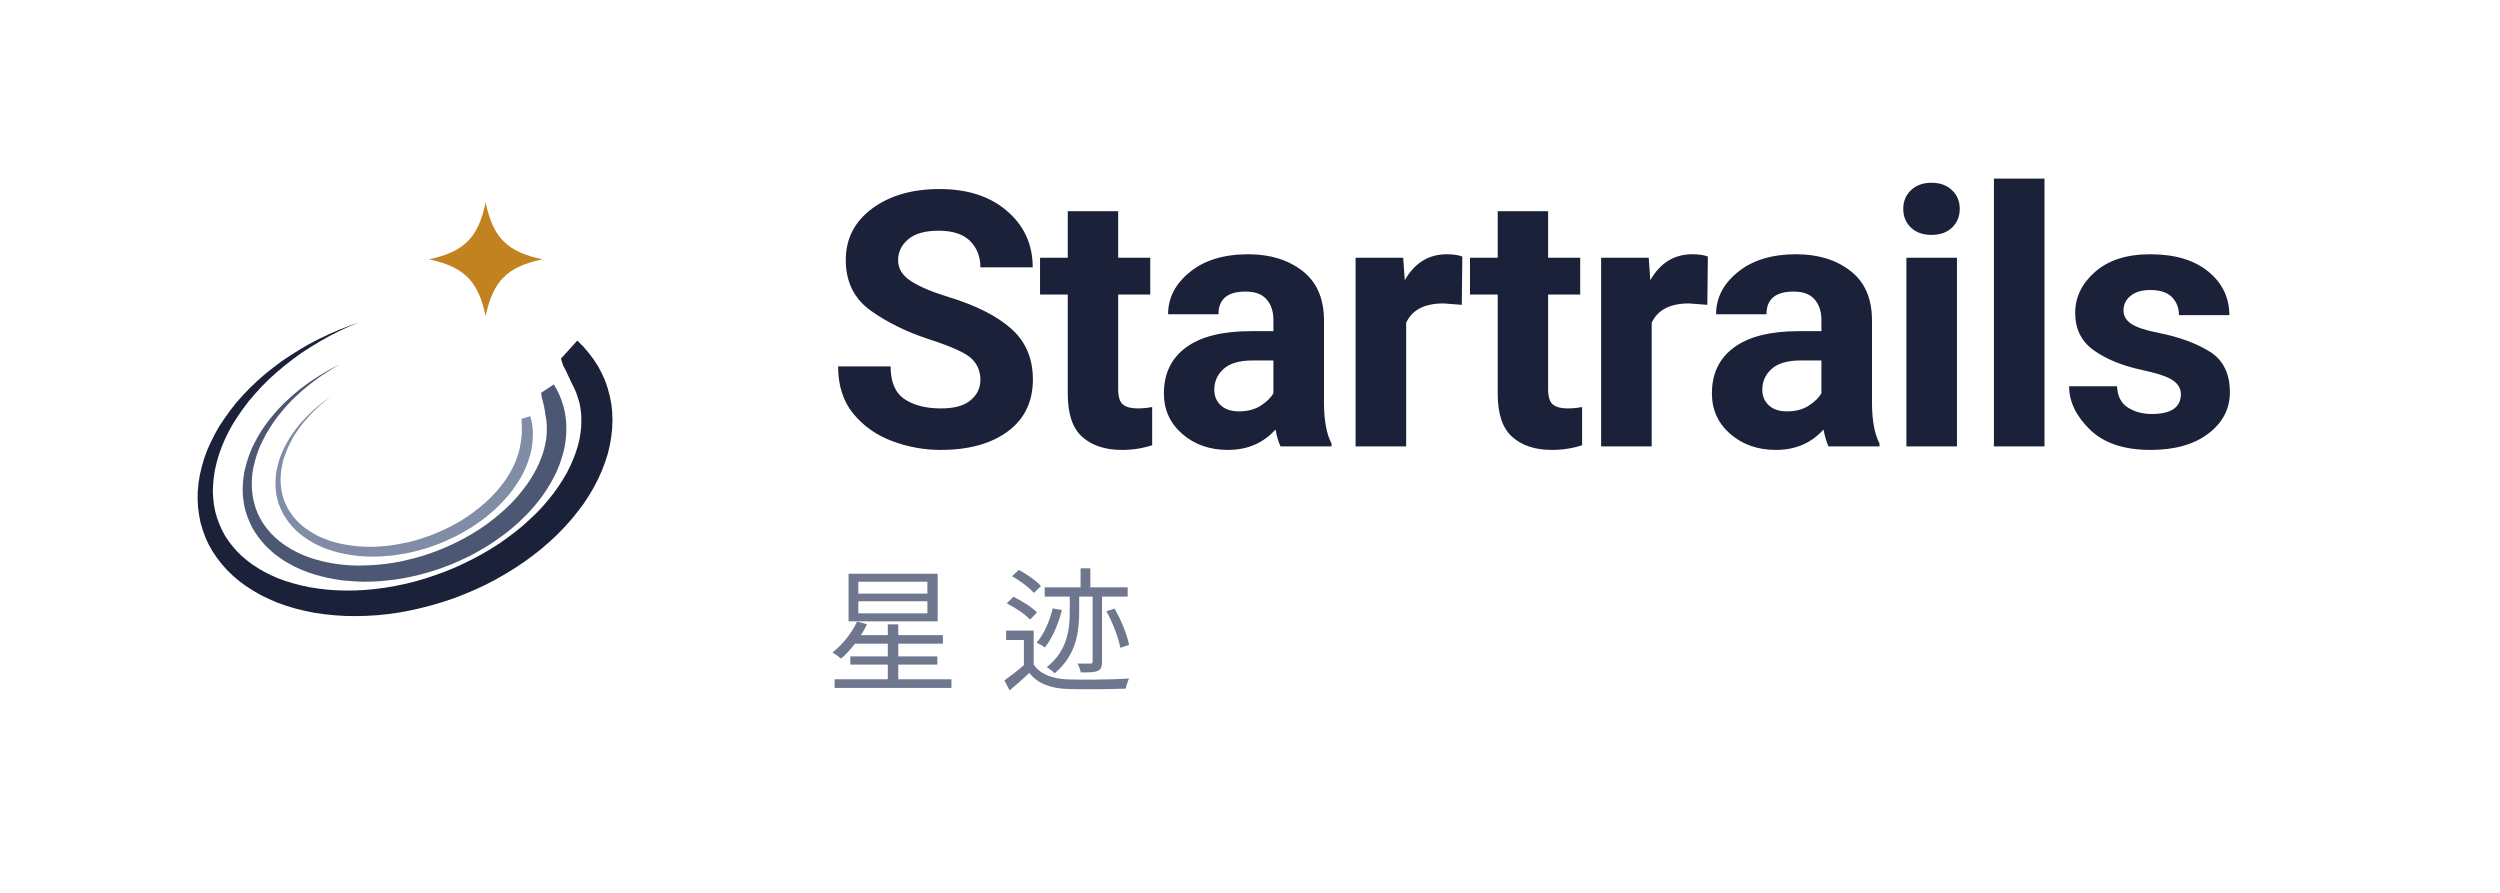
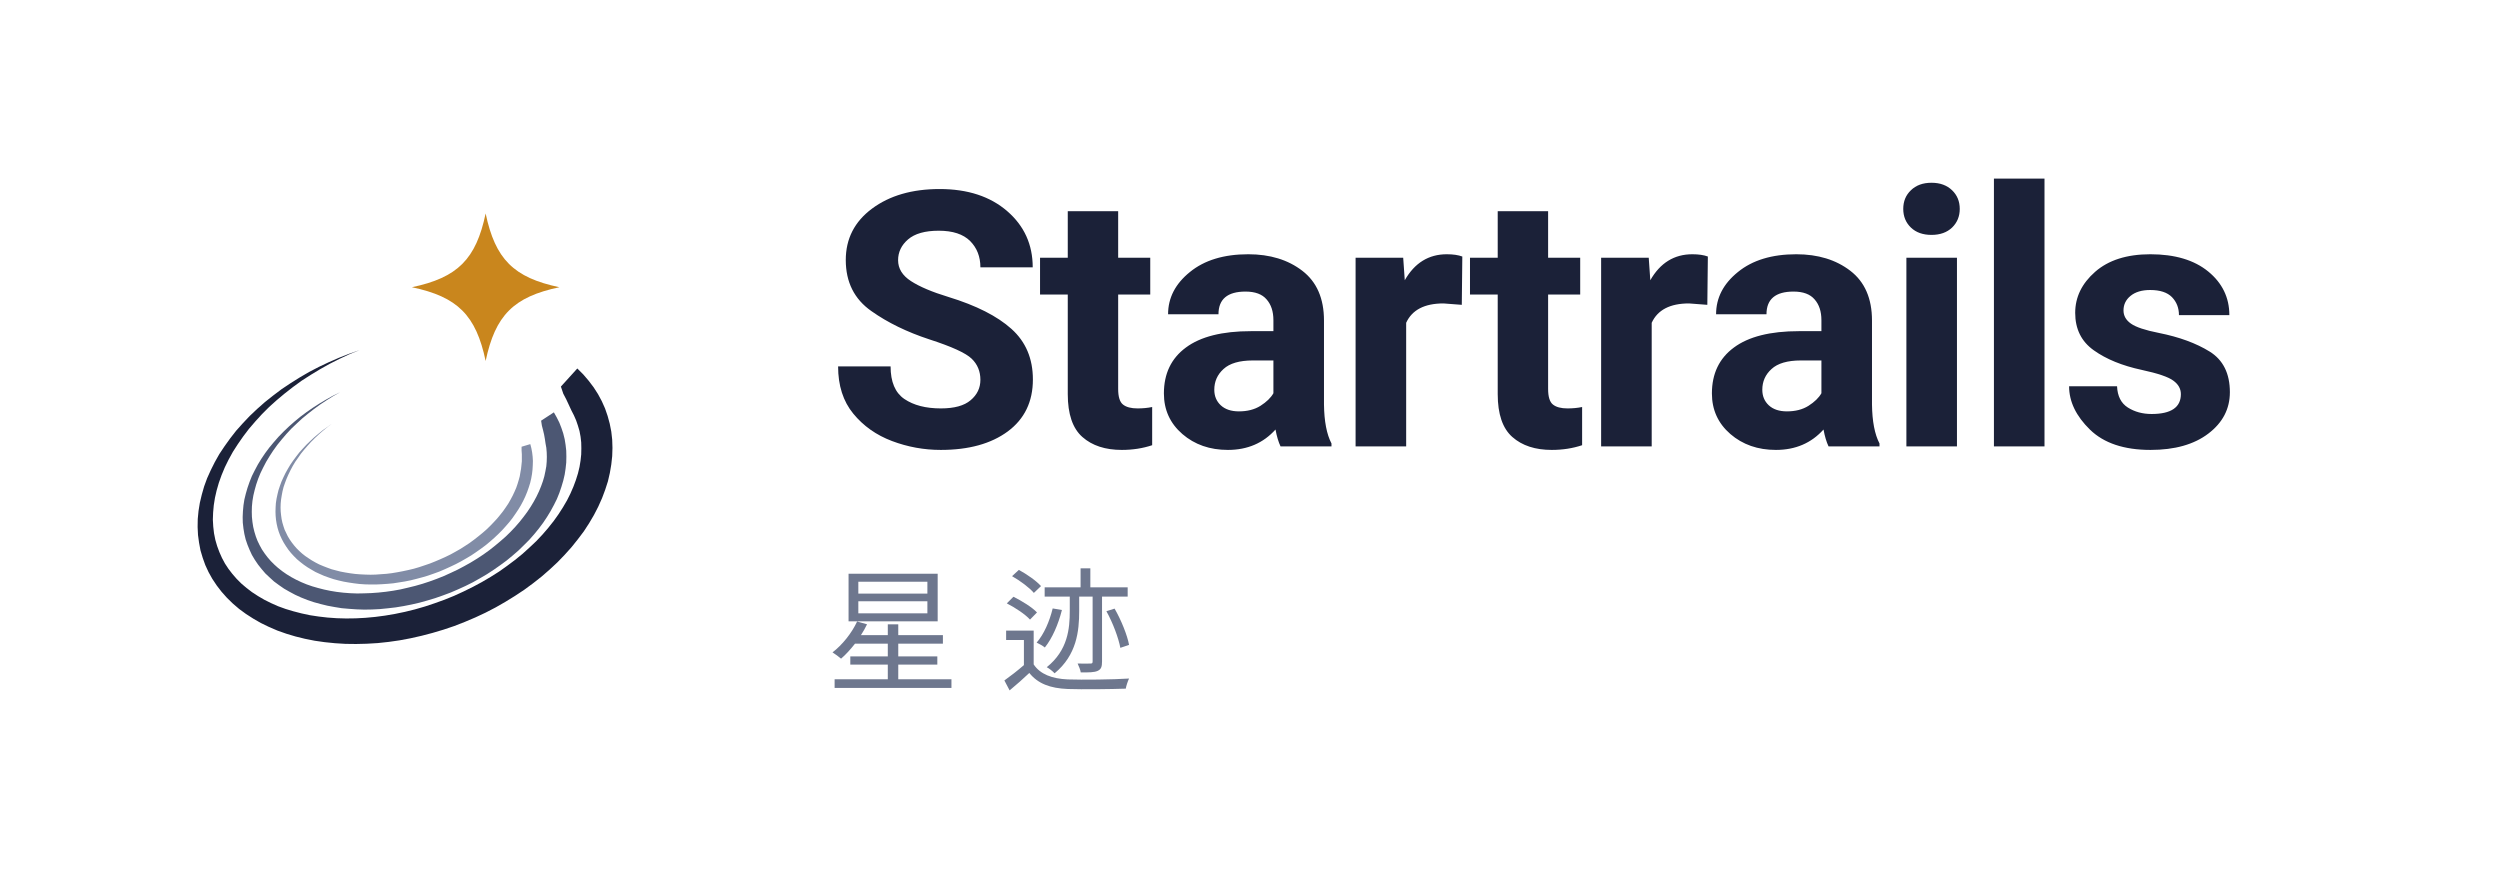
<svg xmlns="http://www.w3.org/2000/svg" viewBox="0 0 224 80" width="224" height="80" role="img" aria-labelledby="st-title st-desc">
  <style>
    .st-a1 { fill: #1b2138; }
    .st-a2 { fill: #4c5773; }
    .st-a3 { fill: #818ca6; }
-     .st-sk { fill: #c2821f; }
+     .st-sk { fill: #c9861d; }
    .st-tx { fill: #1b2138; }
    .st-sb { fill: #6e778e; }
  </style>
-   <g transform="translate(8 12) scale(1.166667)">
+   <g transform="translate(8 14.5) scale(1.166667)">
    <path class="st-a1" d="M37.48 15.87L37.94 16.33L38.35 16.81L38.73 17.31L39.07 17.84L39.36 18.38L39.61 18.94L39.81 19.52L39.97 20.11L40.09 20.72L40.16 21.34L40.18 21.97L40.16 22.60L40.09 23.24L39.98 23.89L39.83 24.54L39.62 25.19L39.38 25.83L39.09 26.48L38.76 27.12L38.39 27.75L37.98 28.38L37.52 28.99L37.04 29.59L36.51 30.18L35.95 30.76L35.36 31.31L34.74 31.85L34.08 32.37L33.40 32.87L32.69 33.34L31.96 33.79L31.21 34.22L30.44 34.62L29.65 34.99L28.85 35.33L28.03 35.65L27.20 35.93L26.36 36.18L25.52 36.40L24.68 36.59L23.83 36.75L22.99 36.87L22.15 36.96L21.31 37.01L20.49 37.03L19.67 37.02L18.87 36.97L18.08 36.89L17.31 36.78L16.56 36.63L15.83 36.45L15.13 36.24L14.45 36.00L13.80 35.72L13.18 35.42L12.59 35.08L12.03 34.72L11.51 34.34L11.02 33.92L10.57 33.48L10.16 33.02L9.79 32.54L9.45 32.03L9.16 31.51L8.91 30.97L8.71 30.41L8.54 29.84L8.43 29.25L8.35 28.66L8.32 28.05L8.33 27.43L8.39 26.81L8.49 26.19L8.64 25.56L8.82 24.93L9.05 24.30L9.33 23.68L9.64 23.06L9.99 22.44L10.39 21.84L10.82 21.24L11.28 20.65L11.79 20.08L12.32 19.52L12.89 18.98L13.49 18.45L14.12 17.95L14.77 17.46L15.46 17.00L16.16 16.56L16.88 16.14L17.63 15.75L18.39 15.39L19.17 15.05L19.96 14.74L20.76 14.46L20.76 14.46L19.97 14.78L19.20 15.14L18.45 15.52L17.72 15.93L17.01 16.36L16.31 16.81L15.65 17.29L15.01 17.79L14.40 18.30L13.81 18.83L13.26 19.38L12.75 19.94L12.26 20.51L11.82 21.09L11.41 21.68L11.03 22.27L10.70 22.87L10.41 23.46L10.16 24.06L9.95 24.65L9.78 25.24L9.65 25.81L9.56 26.38L9.51 26.94L9.49 27.48L9.52 28.01L9.58 28.53L9.68 29.03L9.82 29.51L9.99 29.97L10.19 30.42L10.42 30.85L10.69 31.26L10.99 31.65L11.32 32.03L11.68 32.39L12.08 32.73L12.50 33.05L12.96 33.35L13.44 33.63L13.96 33.89L14.50 34.13L15.08 34.34L15.68 34.52L16.30 34.68L16.95 34.82L17.61 34.92L18.30 35.00L19.01 35.05L19.73 35.07L20.46 35.06L21.21 35.02L21.96 34.95L22.72 34.85L23.48 34.72L24.25 34.56L25.02 34.37L25.78 34.15L26.53 33.90L27.28 33.63L28.02 33.33L28.74 33.00L29.45 32.65L30.14 32.28L30.82 31.88L31.47 31.47L32.09 31.03L32.69 30.58L33.27 30.11L33.81 29.62L34.33 29.13L34.81 28.62L35.25 28.11L35.67 27.58L36.04 27.06L36.38 26.53L36.69 26.00L36.95 25.48L37.18 24.95L37.37 24.44L37.53 23.93L37.65 23.43L37.73 22.94L37.78 22.47L37.79 22.00L37.78 21.55L37.73 21.11L37.65 20.68L37.53 20.27L37.39 19.86L37.22 19.47L37.02 19.08L36.83 18.67L36.63 18.24L36.40 17.80L36.22 17.26Z" />
    <path class="st-a2" d="M35.68 19.24L35.90 19.63L36.10 20.03L36.26 20.44L36.40 20.86L36.51 21.30L36.58 21.74L36.63 22.18L36.64 22.64L36.63 23.10L36.58 23.56L36.51 24.02L36.40 24.49L36.26 24.96L36.10 25.43L35.91 25.90L35.68 26.36L35.43 26.82L35.15 27.28L34.85 27.73L34.52 28.17L34.17 28.60L33.79 29.03L33.38 29.44L32.96 29.85L32.51 30.24L32.05 30.62L31.56 30.98L31.06 31.33L30.54 31.67L30.01 31.98L29.46 32.29L28.90 32.57L28.33 32.83L27.75 33.08L27.16 33.30L26.56 33.51L25.96 33.69L25.35 33.86L24.74 34.00L24.13 34.12L23.52 34.22L22.91 34.29L22.31 34.35L21.71 34.38L21.11 34.39L20.53 34.37L19.95 34.33L19.38 34.28L18.83 34.19L18.29 34.09L17.76 33.96L17.25 33.82L16.75 33.65L16.27 33.46L15.81 33.25L15.38 33.02L14.96 32.78L14.57 32.51L14.19 32.23L13.85 31.92L13.52 31.61L13.23 31.27L12.96 30.93L12.71 30.56L12.49 30.19L12.31 29.80L12.15 29.41L12.01 29.00L11.91 28.58L11.84 28.16L11.79 27.72L11.78 27.28L11.80 26.84L11.84 26.39L11.91 25.94L12.02 25.49L12.15 25.04L12.31 24.58L12.49 24.13L12.71 23.69L12.95 23.24L13.22 22.80L13.51 22.37L13.83 21.94L14.18 21.52L14.54 21.11L14.93 20.71L15.34 20.32L15.77 19.94L16.22 19.57L16.69 19.22L17.18 18.88L17.68 18.56L18.20 18.25L18.72 17.96L19.27 17.69L19.27 17.69L18.74 17.99L18.23 18.31L17.73 18.64L17.25 18.99L16.79 19.35L16.34 19.72L15.92 20.11L15.51 20.50L15.13 20.91L14.78 21.32L14.44 21.74L14.13 22.17L13.85 22.60L13.59 23.03L13.36 23.47L13.15 23.90L12.97 24.34L12.82 24.78L12.70 25.21L12.60 25.63L12.53 26.05L12.49 26.47L12.48 26.88L12.49 27.27L12.53 27.66L12.59 28.04L12.68 28.41L12.79 28.77L12.92 29.11L13.08 29.44L13.26 29.77L13.47 30.08L13.69 30.37L13.94 30.66L14.21 30.93L14.50 31.19L14.82 31.44L15.15 31.67L15.51 31.89L15.88 32.09L16.28 32.28L16.69 32.45L17.12 32.60L17.57 32.73L18.04 32.85L18.52 32.95L19.01 33.03L19.52 33.09L20.04 33.13L20.57 33.15L21.11 33.14L21.66 33.12L22.21 33.08L22.77 33.02L23.33 32.94L23.89 32.84L24.45 32.71L25.02 32.57L25.58 32.41L26.13 32.23L26.68 32.03L27.23 31.81L27.76 31.57L28.29 31.32L28.80 31.05L29.30 30.77L29.79 30.47L30.26 30.16L30.72 29.83L31.15 29.49L31.57 29.14L31.97 28.79L32.35 28.42L32.71 28.04L33.04 27.66L33.35 27.27L33.64 26.88L33.90 26.49L34.14 26.09L34.35 25.70L34.54 25.30L34.70 24.91L34.84 24.52L34.95 24.14L35.03 23.76L35.10 23.38L35.13 23.02L35.14 22.66L35.13 22.31L35.10 21.96L35.04 21.63L34.99 21.29L34.93 20.95L34.85 20.61L34.76 20.26L34.70 19.88Z" />
    <path class="st-a3" d="M33.87 21.68L33.95 21.99L34.01 22.31L34.05 22.64L34.07 22.97L34.06 23.30L34.04 23.64L34.00 23.98L33.94 24.32L33.86 24.66L33.75 25.01L33.63 25.35L33.49 25.69L33.33 26.03L33.15 26.37L32.95 26.70L32.73 27.03L32.50 27.36L32.25 27.68L31.98 27.99L31.70 28.30L31.40 28.60L31.09 28.89L30.76 29.18L30.42 29.46L30.07 29.72L29.70 29.98L29.33 30.23L28.94 30.46L28.54 30.69L28.14 30.90L27.72 31.10L27.30 31.29L26.88 31.47L26.44 31.63L26.01 31.78L25.57 31.91L25.12 32.03L24.68 32.14L24.23 32.23L23.79 32.30L23.34 32.37L22.90 32.41L22.46 32.44L22.02 32.46L21.59 32.46L21.17 32.45L20.74 32.42L20.33 32.37L19.93 32.31L19.53 32.24L19.14 32.15L18.76 32.05L18.40 31.93L18.04 31.80L17.70 31.65L17.37 31.50L17.06 31.32L16.76 31.14L16.47 30.94L16.20 30.73L15.95 30.52L15.71 30.28L15.49 30.04L15.29 29.79L15.11 29.53L14.94 29.26L14.79 28.98L14.66 28.70L14.55 28.41L14.46 28.11L14.39 27.80L14.34 27.49L14.31 27.17L14.30 26.86L14.31 26.53L14.33 26.21L14.38 25.88L14.45 25.55L14.53 25.22L14.64 24.89L14.76 24.56L14.91 24.23L15.07 23.90L15.25 23.58L15.44 23.26L15.66 22.94L15.89 22.63L16.13 22.32L16.40 22.02L16.67 21.73L16.97 21.44L17.27 21.16L17.59 20.89L17.92 20.62L18.27 20.37L18.62 20.12L18.62 20.12L18.28 20.38L17.95 20.65L17.63 20.93L17.32 21.22L17.03 21.51L16.76 21.81L16.50 22.11L16.25 22.42L16.03 22.74L15.81 23.05L15.62 23.37L15.45 23.69L15.29 24.02L15.15 24.34L15.03 24.66L14.92 24.98L14.84 25.30L14.78 25.62L14.73 25.93L14.70 26.24L14.69 26.55L14.70 26.85L14.73 27.14L14.77 27.43L14.83 27.71L14.91 27.98L15.00 28.25L15.12 28.50L15.24 28.75L15.39 29.00L15.55 29.23L15.72 29.45L15.91 29.67L16.12 29.88L16.34 30.08L16.58 30.27L16.83 30.44L17.09 30.61L17.37 30.77L17.66 30.92L17.97 31.05L18.28 31.17L18.61 31.29L18.95 31.38L19.30 31.47L19.67 31.54L20.04 31.60L20.42 31.65L20.80 31.68L21.20 31.70L21.60 31.71L22.00 31.70L22.41 31.67L22.83 31.64L23.24 31.59L23.66 31.52L24.08 31.44L24.50 31.35L24.92 31.25L25.33 31.13L25.75 30.99L26.16 30.85L26.56 30.69L26.96 30.52L27.36 30.34L27.75 30.15L28.13 29.94L28.50 29.73L28.86 29.50L29.21 29.27L29.55 29.02L29.87 28.77L30.19 28.51L30.49 28.25L30.78 27.97L31.05 27.69L31.31 27.41L31.55 27.12L31.78 26.83L31.99 26.53L32.19 26.23L32.36 25.93L32.52 25.63L32.66 25.33L32.79 25.03L32.89 24.74L32.98 24.44L33.06 24.15L33.11 23.85L33.16 23.57L33.19 23.29L33.22 23.00L33.22 22.72L33.22 22.45L33.20 22.17L33.20 21.88Z" />
-     <path class="st-sk" transform="translate(30.44 9.63) scale(0.74)" d="M0 -5.9 C0.77 -2.24 2.24 -0.77 5.9 0 C2.24 0.77 0.77 2.24 0 5.9 C-0.77 2.24 -2.24 0.77 -5.9 0 C-2.24 -0.77 -0.77 -2.24 0 -5.9 Z" />
+     <path class="st-sk" transform="translate(30.44 9.63) scale(0.96)" d="M0 -5.9 C0.77 -2.24 2.24 -0.77 5.9 0 C2.24 0.77 0.77 2.24 0 5.9 C-0.77 2.24 -2.24 0.77 -5.9 0 C-2.24 -0.77 -0.77 -2.24 0 -5.9 Z" />
  </g>
  <text class="st-tx" x="74" y="40" style="font-family: -apple-system, BlinkMacSystemFont, 'Segoe UI', 'PingFang SC', 'Microsoft YaHei', Roboto, Helvetica, Arial, sans-serif; font-size: 32px; font-weight: 650; letter-spacing: -0.02em;">Startrails</text>
  <text class="st-sb" x="74" y="61" style="font-family: 'PingFang SC', 'Microsoft YaHei', -apple-system, BlinkMacSystemFont, 'Segoe UI', sans-serif; font-size: 12px; font-weight: 500; letter-spacing: 0.3em;">星迹</text>
</svg>
